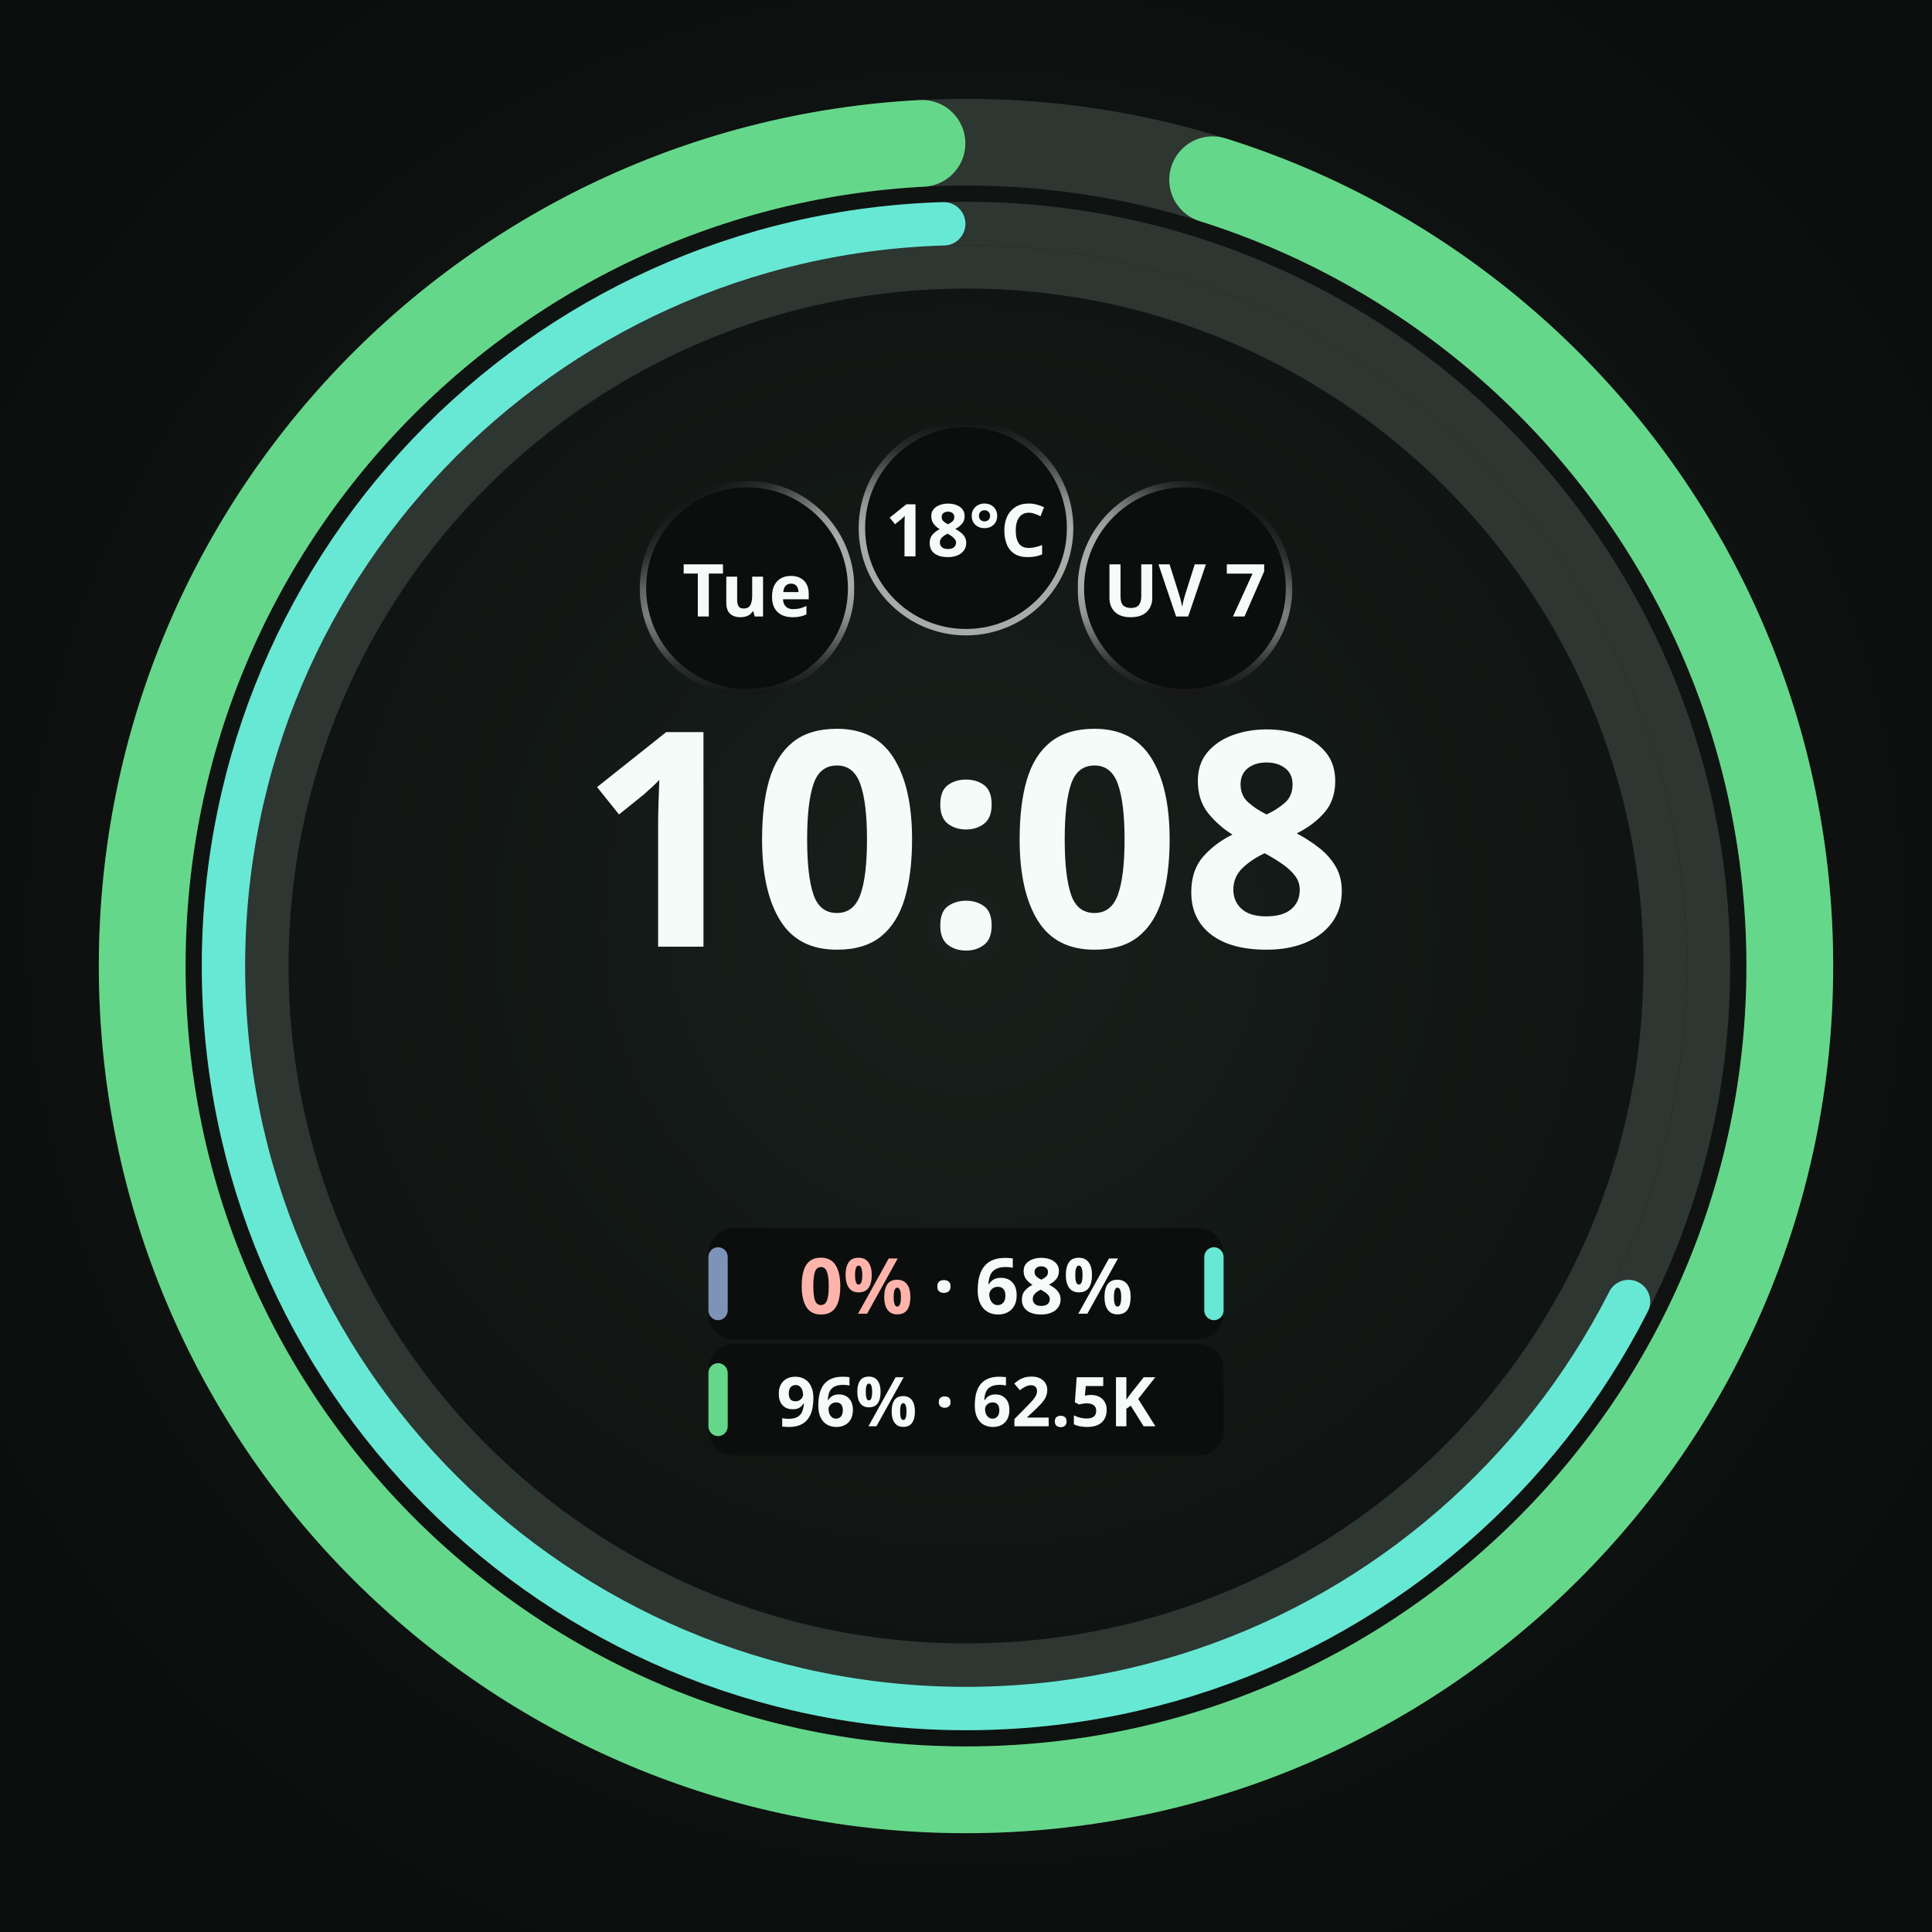
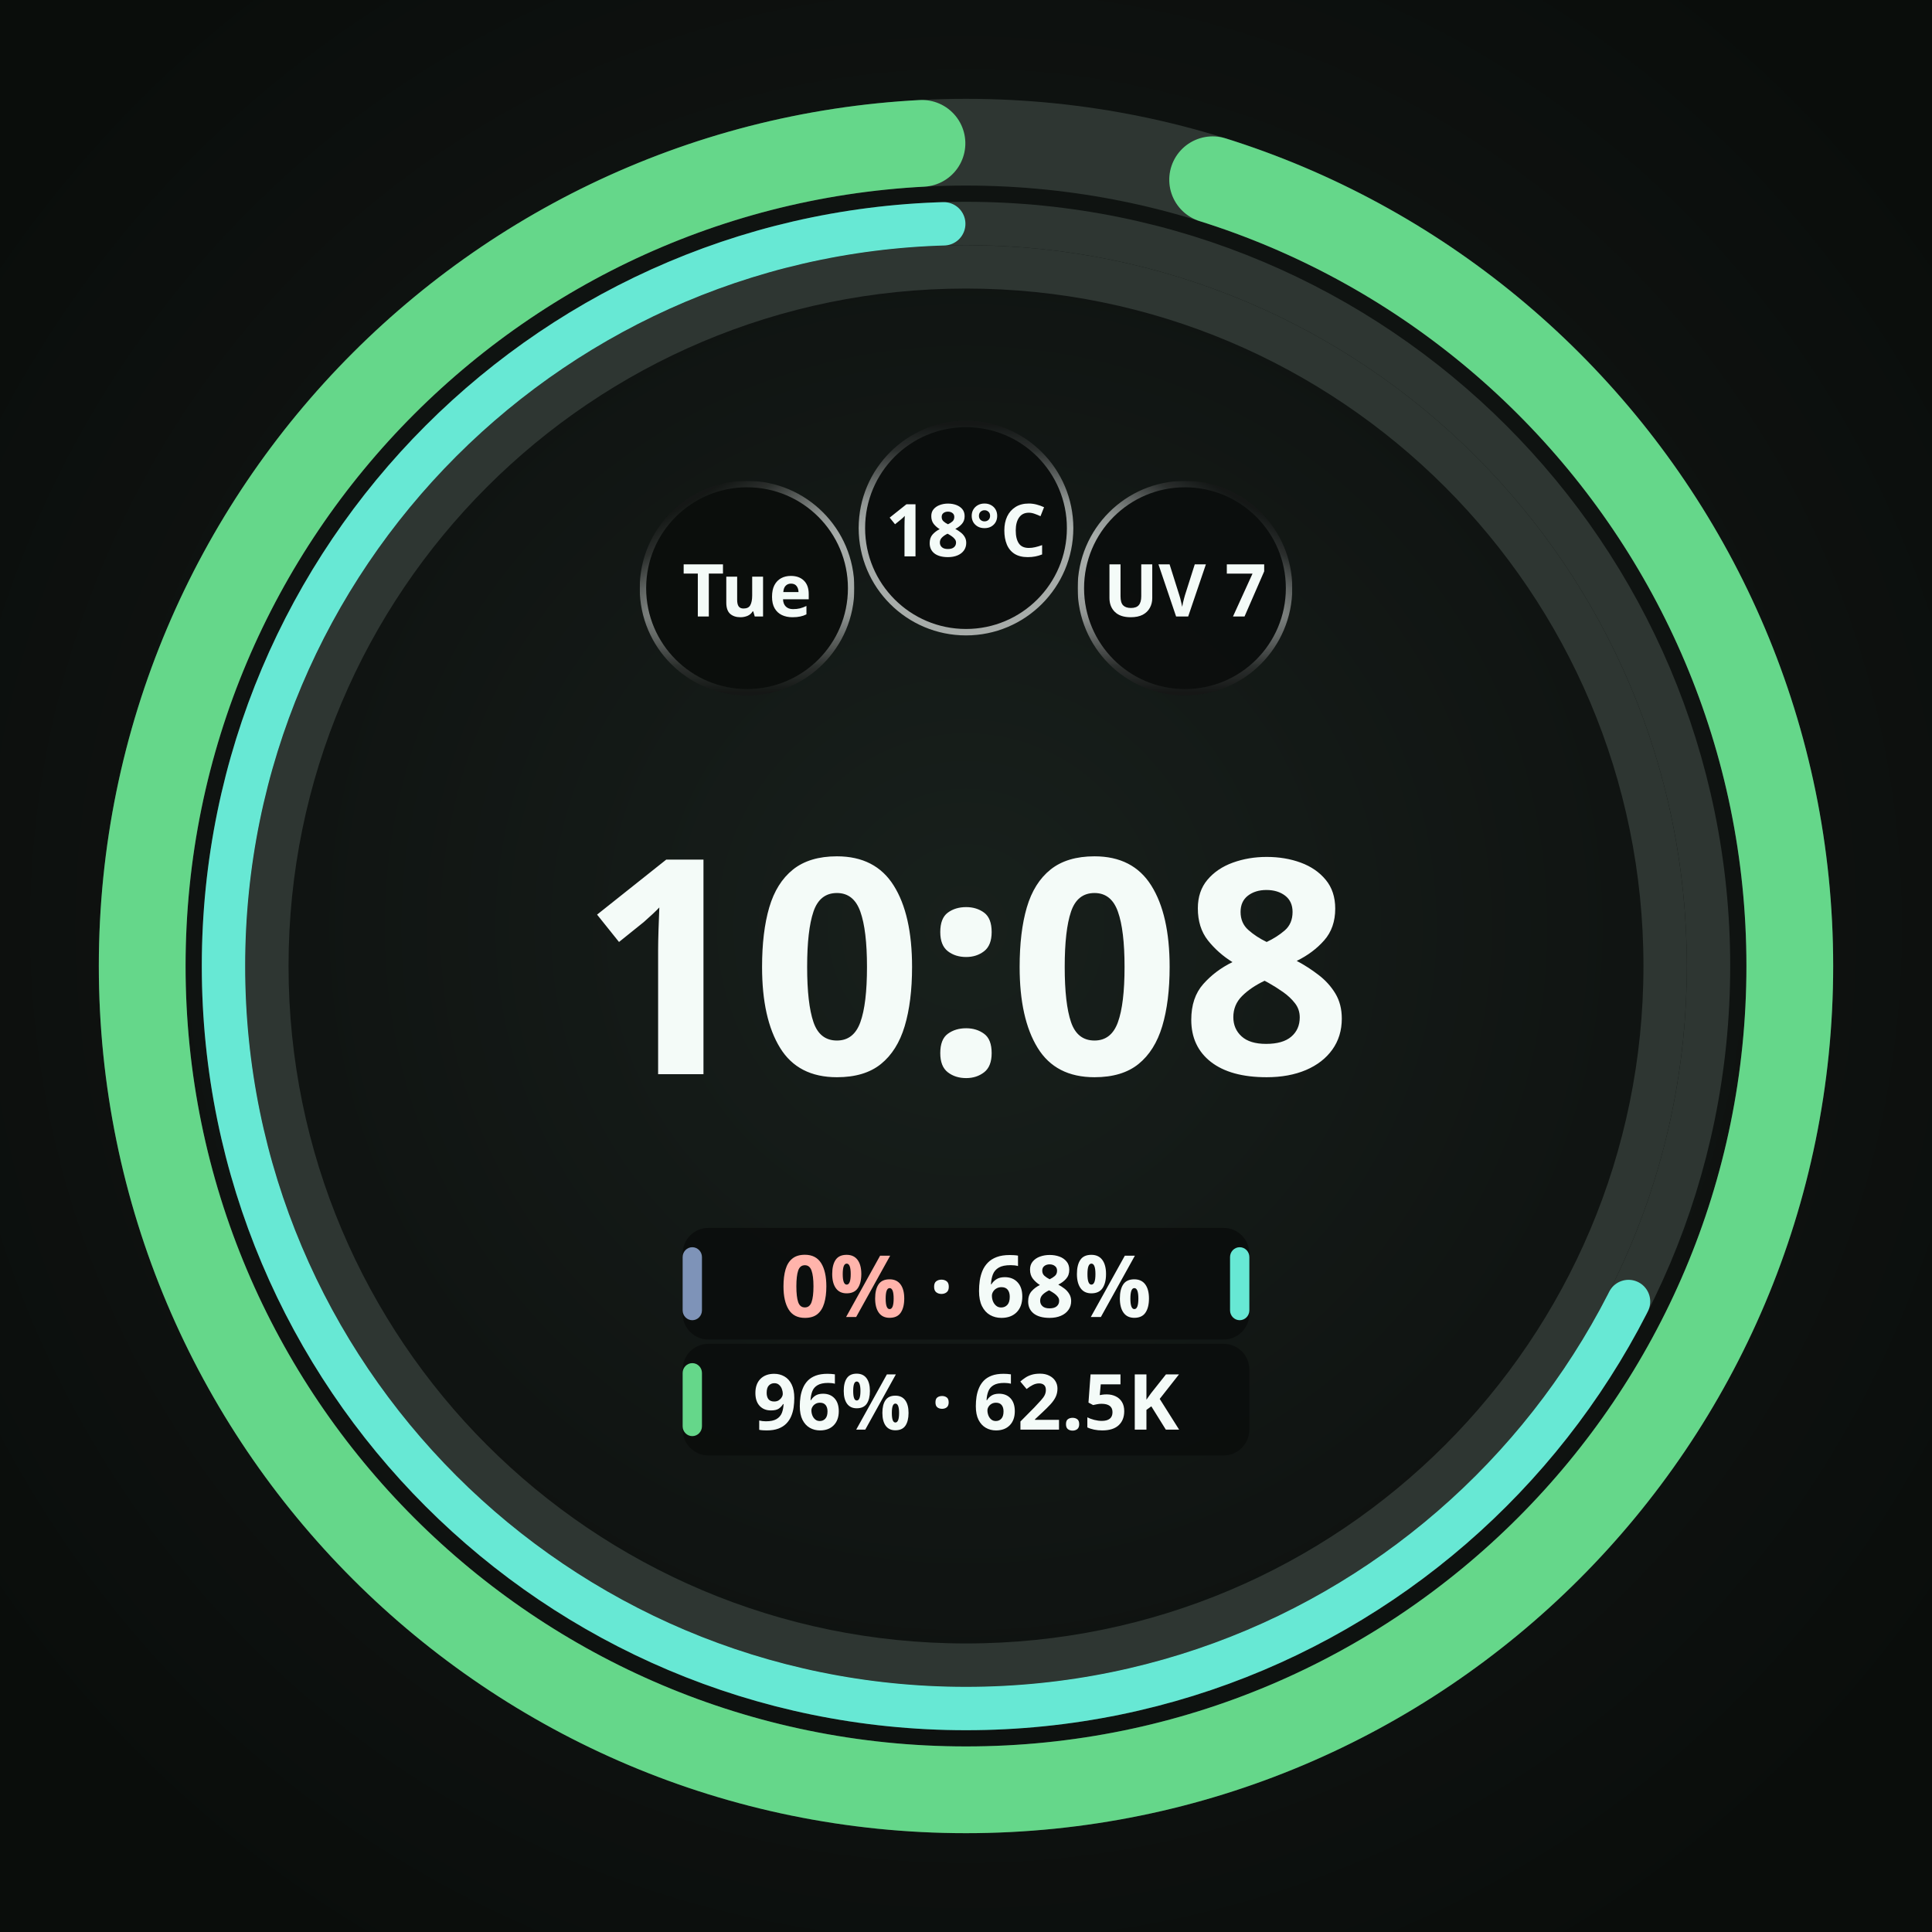
<svg xmlns="http://www.w3.org/2000/svg" width="450" height="450" viewBox="0 0 450 450" role="img" aria-label="Selected pair with inner pool zero">
  <defs>
    <radialGradient id="lift" cx="50%" cy="48%" r="62%">
      <stop offset="0%" stop-color="#18201C" />
      <stop offset="55%" stop-color="#101412" />
      <stop offset="100%" stop-color="#0A0D0B" />
    </radialGradient>
    <radialGradient id="cellRecess" cx="50%" cy="50%" r="50%">
      <stop offset="0%" stop-color="#0B0E0C" />
      <stop offset="55%" stop-color="#0B0E0C" />
      <stop offset="100%" stop-color="#242A27" />
    </radialGradient>
  </defs>
  <rect width="450" height="450" fill="url(#lift)" />
  <circle cx="225" cy="225" r="162.844" fill="none" stroke="#2E3632" stroke-width="10.103" />
  <circle cx="225" cy="225" r="172.946" fill="none" stroke="#2E3632" stroke-width="10.103" />
  <circle cx="225" cy="225" r="172.946" fill="none" stroke="#67E8D4" stroke-width="10.103" stroke-linecap="round" stroke-dasharray="728.82 1086.65" stroke-dashoffset="-352.78" transform="rotate(-90 225 225)" />
  <circle cx="225" cy="225" r="191.88" fill="none" stroke="#2E3632" stroke-width="20.205" />
  <circle cx="225" cy="225" r="191.88" fill="none" stroke="#65D78A" stroke-width="20.205" stroke-linecap="round" stroke-dasharray="1137.19 1205.62" stroke-dashoffset="-58.33" transform="rotate(-90 225 225)" />
  <circle cx="174.0" cy="137.0" r="25.0" fill="#0B0E0C" />
  <defs>
    <linearGradient id="cellRing0" gradientUnits="userSpaceOnUse" x1="186.16" y1="157.981" x2="161.84" y2="116.019">
      <stop offset="0" stop-color="#F4FBF8" stop-opacity="0.667" />
      <stop offset="0.5" stop-color="#F4FBF8" stop-opacity="0.667" />
      <stop offset="0.625" stop-color="#F4FBF8" stop-opacity="0.569" />
      <stop offset="0.75" stop-color="#F4FBF8" stop-opacity="0.353" />
      <stop offset="0.875" stop-color="#F4FBF8" stop-opacity="0.137" />
      <stop offset="1" stop-color="#F4FBF8" stop-opacity="0.039" />
    </linearGradient>
    <linearGradient id="cellBottom0" gradientUnits="userSpaceOnUse" x1="174" y1="112.75" x2="174" y2="161.25">
      <stop offset="0" stop-color="white" stop-opacity="1" />
      <stop offset="0.5" stop-color="white" stop-opacity="1" />
      <stop offset="0.625" stop-color="white" stop-opacity="0.855" />
      <stop offset="0.75" stop-color="white" stop-opacity="0.529" />
      <stop offset="0.875" stop-color="white" stop-opacity="0.208" />
      <stop offset="1" stop-color="white" stop-opacity="0.059" />
    </linearGradient>
    <mask id="cellBottomMask0" maskUnits="userSpaceOnUse" x="149" y="112" width="50" height="50">
      <rect x="149" y="112" width="50" height="50" fill="url(#cellBottom0)" />
    </mask>
  </defs>
  <circle cx="174.0" cy="137.0" r="24.25" fill="none" stroke="url(#cellRing0)" stroke-width="1.50" stroke-opacity="1" mask="url(#cellBottomMask0)" />
  <text x="174.0" y="137.0" text-anchor="middle" dominant-baseline="central" font-family="Noto Sans, sans-serif" font-size="17.0" font-weight="700" fill="#F4FBF8" fill-opacity="1">Tue</text>
  <circle cx="225.0" cy="123.0" r="25.0" fill="#0B0E0C" fill-opacity="0.92" />
  <defs>
    <linearGradient id="cellRing1" gradientUnits="userSpaceOnUse" x1="225" y1="147.25" x2="225" y2="98.75">
      <stop offset="0" stop-color="#F4FBF8" stop-opacity="0.667" />
      <stop offset="0.5" stop-color="#F4FBF8" stop-opacity="0.667" />
      <stop offset="0.625" stop-color="#F4FBF8" stop-opacity="0.569" />
      <stop offset="0.75" stop-color="#F4FBF8" stop-opacity="0.353" />
      <stop offset="0.875" stop-color="#F4FBF8" stop-opacity="0.137" />
      <stop offset="1" stop-color="#F4FBF8" stop-opacity="0.039" />
    </linearGradient>
  </defs>
  <circle cx="225.0" cy="123.0" r="24.25" fill="none" stroke="url(#cellRing1)" stroke-width="1.50" stroke-opacity="1" />
  <text x="225.0" y="123.0" text-anchor="middle" dominant-baseline="central" font-family="Noto Sans, sans-serif" font-size="17.0" font-weight="700" fill="#F4FBF8" fill-opacity="1">18°C</text>
  <circle cx="276.0" cy="137.0" r="25.0" fill="#0B0E0C" fill-opacity="0.92" />
  <defs>
    <linearGradient id="cellRing2" gradientUnits="userSpaceOnUse" x1="263.84" y1="157.981" x2="288.16" y2="116.019">
      <stop offset="0" stop-color="#F4FBF8" stop-opacity="0.667" />
      <stop offset="0.5" stop-color="#F4FBF8" stop-opacity="0.667" />
      <stop offset="0.625" stop-color="#F4FBF8" stop-opacity="0.569" />
      <stop offset="0.75" stop-color="#F4FBF8" stop-opacity="0.353" />
      <stop offset="0.875" stop-color="#F4FBF8" stop-opacity="0.137" />
      <stop offset="1" stop-color="#F4FBF8" stop-opacity="0.039" />
    </linearGradient>
    <linearGradient id="cellBottom2" gradientUnits="userSpaceOnUse" x1="276" y1="112.75" x2="276" y2="161.25">
      <stop offset="0" stop-color="white" stop-opacity="1" />
      <stop offset="0.5" stop-color="white" stop-opacity="1" />
      <stop offset="0.625" stop-color="white" stop-opacity="0.855" />
      <stop offset="0.75" stop-color="white" stop-opacity="0.529" />
      <stop offset="0.875" stop-color="white" stop-opacity="0.208" />
      <stop offset="1" stop-color="white" stop-opacity="0.059" />
    </linearGradient>
    <mask id="cellBottomMask2" maskUnits="userSpaceOnUse" x="251" y="112" width="50" height="50">
      <rect x="251" y="112" width="50" height="50" fill="url(#cellBottom2)" />
    </mask>
  </defs>
  <circle cx="276.0" cy="137.0" r="24.25" fill="none" stroke="url(#cellRing2)" stroke-width="1.50" stroke-opacity="1" mask="url(#cellBottomMask2)" />
  <text x="276.0" y="137.0" text-anchor="middle" dominant-baseline="central" font-family="Noto Sans, sans-serif" font-size="17.0" font-weight="700" fill="#F4FBF8" fill-opacity="1">UV 7</text>
-   <text x="225" y="220.5" text-anchor="middle" font-family="Noto Sans, sans-serif" font-size="70.0" font-weight="700" fill="#F4FBF8">10:08</text>
-   <rect x="165.0" y="286.0" width="120.0" height="26.0" rx="6.0" fill="#0B0E0C" fill-opacity="0.92" />
-   <rect x="165.0" y="290.5" width="4.5" height="17.0" rx="2.3" fill="#7E93B8" />
-   <text x="225.0" y="299.0" text-anchor="middle" dominant-baseline="central" font-family="Noto Sans, sans-serif" font-size="18.0" font-weight="700" fill="#F4FBF8">
+   <text x="225" y="250.2" text-anchor="middle" font-family="Noto Sans, sans-serif" font-size="70.0" font-weight="700" fill="#F4FBF8">10:08</text>
+   <rect x="159.0" y="286.0" width="132.0" height="26.0" rx="6.0" fill="#0B0E0C" fill-opacity="0.92" />
+   <rect x="159.0" y="290.5" width="4.5" height="17.0" rx="2.3" fill="#7E93B8" />
+   <text x="225.0" y="299.0" text-anchor="middle" dominant-baseline="central" font-family="Noto Sans, sans-serif" font-size="20.0" font-weight="700" fill="#F4FBF8">
    <tspan fill="#FFB4AB">0%</tspan> · 68%</text>
-   <rect x="280.5" y="290.5" width="4.5" height="17.0" rx="2.3" fill="#67E8D4" />
-   <rect x="165.0" y="313.0" width="120.0" height="26.0" rx="6.0" fill="#0B0E0C" fill-opacity="0.92" />
-   <rect x="165.0" y="317.5" width="4.5" height="17.0" rx="2.3" fill="#65D78A" />
-   <text x="225.0" y="326.0" text-anchor="middle" dominant-baseline="central" font-family="Noto Sans, sans-serif" font-size="16.0" font-weight="700" fill="#F4FBF8">96% · 62.5K</text>
+   <rect x="286.5" y="290.5" width="4.5" height="17.0" rx="2.3" fill="#67E8D4" />
+   <rect x="159.0" y="313.0" width="132.0" height="26.0" rx="6.0" fill="#0B0E0C" fill-opacity="0.92" />
+   <rect x="159.0" y="317.5" width="4.5" height="17.0" rx="2.3" fill="#65D78A" />
+   <text x="225.0" y="326.0" text-anchor="middle" dominant-baseline="central" font-family="Noto Sans, sans-serif" font-size="18.0" font-weight="700" fill="#F4FBF8">96% · 62.5K</text>
</svg>
